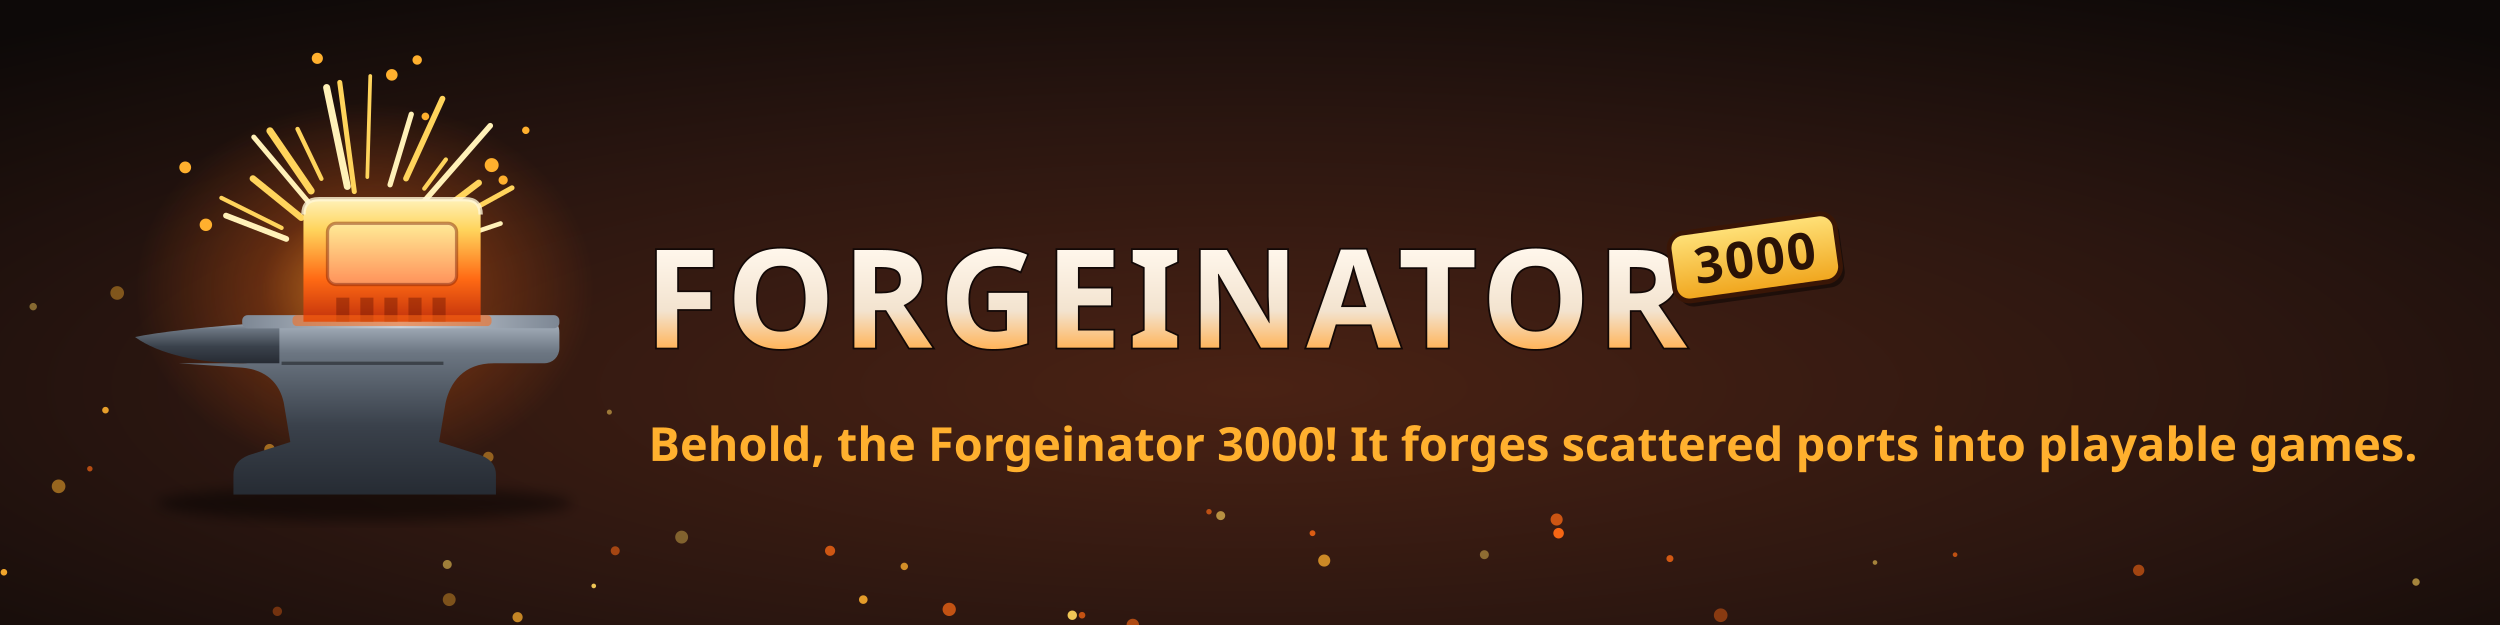
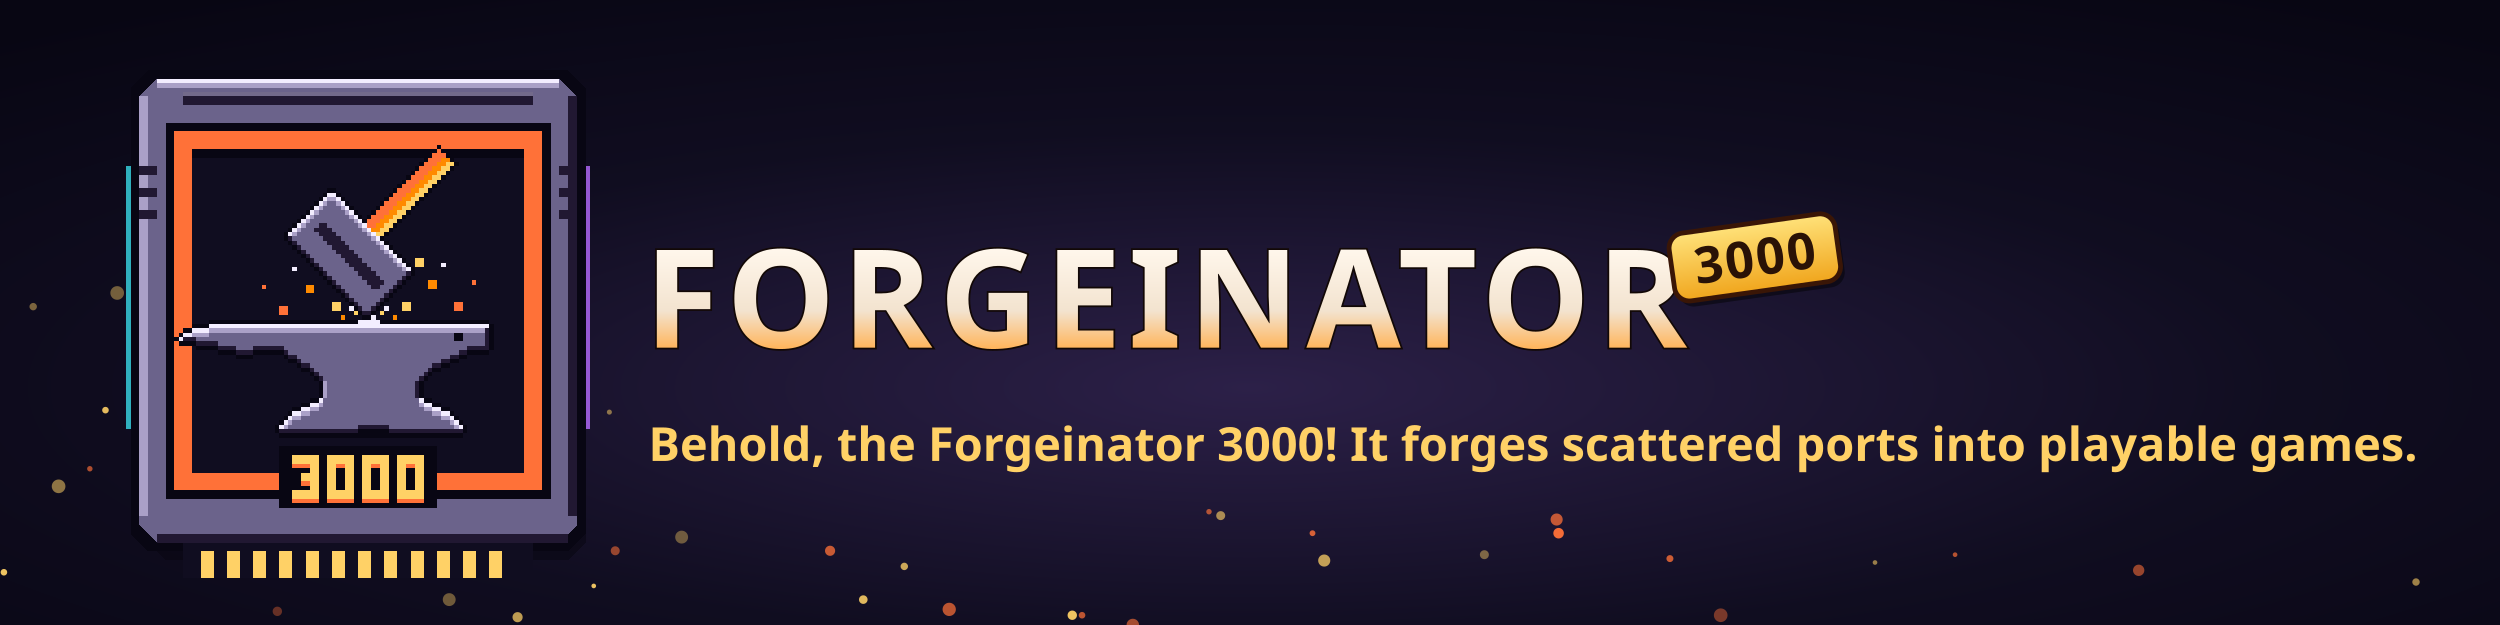
<svg xmlns="http://www.w3.org/2000/svg" width="1280" height="320" viewBox="0 0 1280 320">
  <defs>
    <linearGradient id="steel" x1="0" y1="0" x2="0" y2="1">
      <stop offset="0" stop-color="#a9b3bf" />
      <stop offset=".18" stop-color="#6c7682" />
      <stop offset=".6" stop-color="#3a414b" />
      <stop offset="1" stop-color="#262b33" />
    </linearGradient>
    <linearGradient id="steelface" x1="0" y1="0" x2="1" y2="0">
      <stop offset="0" stop-color="#7d8794" />
      <stop offset=".5" stop-color="#c9d1da" />
      <stop offset="1" stop-color="#7d8794" />
    </linearGradient>
    <linearGradient id="hot" x1="0" y1="0" x2="0" y2="1">
      <stop offset="0" stop-color="#fff1b8" />
-       <stop offset=".25" stop-color="#ffd45c" />
-       <stop offset=".65" stop-color="#ff6a14" />
+       <stop offset=".25" stop-color="#ffd166" />
+       <stop offset=".65" stop-color="#ff7138" />
      <stop offset="1" stop-color="#c2310b" />
    </linearGradient>
    <radialGradient id="glow" cx=".5" cy=".5" r=".5">
-       <stop offset="0" stop-color="#ffb02e" stop-opacity=".75" />
-       <stop offset=".45" stop-color="#ff6a14" stop-opacity=".28" />
-       <stop offset="1" stop-color="#ff6a14" stop-opacity="0" />
+       <stop offset="0" stop-color="#ffd166" stop-opacity=".75" />
+       <stop offset=".45" stop-color="#ff7138" stop-opacity=".28" />
+       <stop offset="1" stop-color="#ff7138" stop-opacity="0" />
    </radialGradient>
    <radialGradient id="bg" cx=".5" cy=".62" r=".75">
-       <stop offset="0" stop-color="#4a2214" />
-       <stop offset=".55" stop-color="#2b1610" />
-       <stop offset="1" stop-color="#0d0908" />
+       <stop offset="0" stop-color="#2c2048" />
+       <stop offset=".55" stop-color="#100d20" />
+       <stop offset="1" stop-color="#080613" />
    </radialGradient>
    <linearGradient id="plate" x1="0" y1="0" x2="0" y2="1">
      <stop offset="0" stop-color="#ffe27a" />
      <stop offset="1" stop-color="#f0a51c" />
    </linearGradient>
    <linearGradient id="word" x1="0" y1="0" x2="0" y2="1">
      <stop offset="0" stop-color="#fff7ec" />
      <stop offset=".62" stop-color="#f3e3cf" />
      <stop offset="1" stop-color="#ffb45a" />
    </linearGradient>
    <filter id="soft" x="-20%" y="-20%" width="140%" height="140%">
      <feGaussianBlur stdDeviation="6" />
    </filter>
  </defs>
  <rect width="1280" height="320" fill="url(#bg)" />
-   <circle cx="797" cy="266" r="3.1" fill="#ff6a14" fill-opacity="0.74" />
-   <circle cx="678" cy="287" r="3.1" fill="#ffb02e" fill-opacity="0.74" />
-   <circle cx="17" cy="157" r="1.9" fill="#ffd45c" fill-opacity="0.45" />
-   <circle cx="2" cy="293" r="1.7" fill="#ffb02e" fill-opacity="0.93" />
-   <circle cx="212" cy="147" r="2.0" fill="#ffb02e" fill-opacity="0.67" />
-   <circle cx="1237" cy="298" r="1.9" fill="#ffd45c" fill-opacity="0.60" />
-   <circle cx="425" cy="282" r="2.6" fill="#ff6a14" fill-opacity="0.76" />
-   <circle cx="960" cy="288" r="1.2" fill="#ffd45c" fill-opacity="0.57" />
-   <circle cx="60" cy="150" r="3.5" fill="#ffb02e" fill-opacity="0.42" />
-   <circle cx="315" cy="282" r="2.3" fill="#ff6a14" fill-opacity="0.56" />
-   <circle cx="672" cy="273" r="1.5" fill="#ff6a14" fill-opacity="0.82" />
-   <circle cx="554" cy="315" r="1.7" fill="#ff6a14" fill-opacity="0.72" />
-   <circle cx="227" cy="128" r="1.6" fill="#ff6a14" fill-opacity="0.54" />
-   <circle cx="619" cy="262" r="1.4" fill="#ff6a14" fill-opacity="0.67" />
-   <circle cx="760" cy="284" r="2.3" fill="#ffd45c" fill-opacity="0.44" />
-   <circle cx="265" cy="316" r="2.6" fill="#ffb02e" fill-opacity="0.73" />
-   <circle cx="580" cy="320" r="3.2" fill="#ff6a14" fill-opacity="0.62" />
-   <circle cx="625" cy="264" r="2.3" fill="#ffd45c" fill-opacity="0.63" />
-   <circle cx="230" cy="307" r="3.3" fill="#ffb02e" fill-opacity="0.40" />
-   <circle cx="349" cy="275" r="3.3" fill="#ffd45c" fill-opacity="0.39" />
-   <circle cx="855" cy="286" r="1.8" fill="#ff6a14" fill-opacity="0.78" />
-   <circle cx="229" cy="289" r="2.3" fill="#ffd45c" fill-opacity="0.55" />
-   <circle cx="442" cy="307" r="2.2" fill="#ffb02e" fill-opacity="0.87" />
-   <circle cx="881" cy="315" r="3.5" fill="#ff6a14" fill-opacity="0.44" />
-   <circle cx="463" cy="290" r="1.9" fill="#ffb02e" fill-opacity="0.78" />
-   <circle cx="798" cy="273" r="2.7" fill="#ff6a14" fill-opacity="0.95" />
-   <circle cx="250" cy="234" r="2.7" fill="#ffb02e" fill-opacity="0.48" />
-   <circle cx="54" cy="210" r="1.7" fill="#ffb02e" fill-opacity="0.89" />
-   <circle cx="142" cy="313" r="2.4" fill="#ff6a14" fill-opacity="0.37" />
-   <circle cx="304" cy="300" r="1.2" fill="#ffd45c" fill-opacity="0.92" />
-   <circle cx="1095" cy="292" r="2.9" fill="#ff6a14" fill-opacity="0.57" />
-   <circle cx="46" cy="240" r="1.4" fill="#ff6a14" fill-opacity="0.66" />
-   <circle cx="201" cy="192" r="2.3" fill="#ffb02e" fill-opacity="0.93" />
-   <circle cx="138" cy="230" r="2.7" fill="#ffb02e" fill-opacity="0.55" />
-   <circle cx="549" cy="315" r="2.4" fill="#ffd45c" fill-opacity="0.93" />
-   <circle cx="486" cy="312" r="3.4" fill="#ff6a14" fill-opacity="0.71" />
-   <circle cx="30" cy="249" r="3.5" fill="#ffb02e" fill-opacity="0.53" />
-   <circle cx="1001" cy="284" r="1.2" fill="#ff6a14" fill-opacity="0.69" />
-   <circle cx="312" cy="211" r="1.3" fill="#ffd45c" fill-opacity="0.51" />
+   <circle cx="797" cy="266" r="3.1" fill="#ff7138" fill-opacity="0.74" />
+   <circle cx="678" cy="287" r="3.1" fill="#ffd166" fill-opacity="0.74" />
+   <circle cx="17" cy="157" r="1.9" fill="#ffd166" fill-opacity="0.45" />
+   <circle cx="2" cy="293" r="1.7" fill="#ffd166" fill-opacity="0.93" />
+   <circle cx="212" cy="147" r="2.0" fill="#ffd166" fill-opacity="0.67" />
+   <circle cx="1237" cy="298" r="1.9" fill="#ffd166" fill-opacity="0.60" />
+   <circle cx="425" cy="282" r="2.6" fill="#ff7138" fill-opacity="0.76" />
+   <circle cx="960" cy="288" r="1.2" fill="#ffd166" fill-opacity="0.57" />
+   <circle cx="60" cy="150" r="3.5" fill="#ffd166" fill-opacity="0.42" />
+   <circle cx="315" cy="282" r="2.3" fill="#ff7138" fill-opacity="0.56" />
+   <circle cx="672" cy="273" r="1.5" fill="#ff7138" fill-opacity="0.82" />
+   <circle cx="554" cy="315" r="1.7" fill="#ff7138" fill-opacity="0.72" />
+   <circle cx="227" cy="128" r="1.6" fill="#ff7138" fill-opacity="0.54" />
+   <circle cx="619" cy="262" r="1.4" fill="#ff7138" fill-opacity="0.67" />
+   <circle cx="760" cy="284" r="2.3" fill="#ffd166" fill-opacity="0.44" />
+   <circle cx="265" cy="316" r="2.6" fill="#ffd166" fill-opacity="0.73" />
+   <circle cx="580" cy="320" r="3.2" fill="#ff7138" fill-opacity="0.62" />
+   <circle cx="625" cy="264" r="2.3" fill="#ffd166" fill-opacity="0.63" />
+   <circle cx="230" cy="307" r="3.3" fill="#ffd166" fill-opacity="0.40" />
+   <circle cx="349" cy="275" r="3.3" fill="#ffd166" fill-opacity="0.39" />
+   <circle cx="855" cy="286" r="1.8" fill="#ff7138" fill-opacity="0.78" />
+   <circle cx="229" cy="289" r="2.3" fill="#ffd166" fill-opacity="0.55" />
+   <circle cx="442" cy="307" r="2.2" fill="#ffd166" fill-opacity="0.87" />
+   <circle cx="881" cy="315" r="3.5" fill="#ff7138" fill-opacity="0.44" />
+   <circle cx="463" cy="290" r="1.9" fill="#ffd166" fill-opacity="0.78" />
+   <circle cx="798" cy="273" r="2.7" fill="#ff7138" fill-opacity="0.95" />
+   <circle cx="250" cy="234" r="2.7" fill="#ffd166" fill-opacity="0.48" />
+   <circle cx="54" cy="210" r="1.7" fill="#ffd166" fill-opacity="0.89" />
+   <circle cx="142" cy="313" r="2.4" fill="#ff7138" fill-opacity="0.37" />
+   <circle cx="304" cy="300" r="1.2" fill="#ffd166" fill-opacity="0.92" />
+   <circle cx="1095" cy="292" r="2.9" fill="#ff7138" fill-opacity="0.57" />
+   <circle cx="46" cy="240" r="1.4" fill="#ff7138" fill-opacity="0.66" />
+   <circle cx="201" cy="192" r="2.3" fill="#ffd166" fill-opacity="0.93" />
+   <circle cx="138" cy="230" r="2.7" fill="#ffd166" fill-opacity="0.55" />
+   <circle cx="549" cy="315" r="2.4" fill="#ffd166" fill-opacity="0.93" />
+   <circle cx="486" cy="312" r="3.4" fill="#ff7138" fill-opacity="0.71" />
+   <circle cx="30" cy="249" r="3.5" fill="#ffd166" fill-opacity="0.53" />
+   <circle cx="1001" cy="284" r="1.2" fill="#ff7138" fill-opacity="0.69" />
+   <circle cx="312" cy="211" r="1.3" fill="#ffd166" fill-opacity="0.51" />
  <g transform="translate(40 18) scale(.56)">
-     <g transform="scale(1)">
-       <ellipse cx="262" cy="232" rx="210" ry="170" fill="url(#glow)" />
-       <line x1="190.3" y1="186.3" x2="135.2" y2="165.0" stroke="#fff1b8" stroke-width="5.3" stroke-linecap="round" />
-       <line x1="186.0" y1="176.2" x2="131.0" y2="148.8" stroke="#ffd45c" stroke-width="3.9" stroke-linecap="round" />
-       <line x1="204.0" y1="166.9" x2="159.8" y2="131.1" stroke="#ffd45c" stroke-width="6.0" stroke-linecap="round" />
-       <line x1="212.6" y1="155.1" x2="160.6" y2="93.2" stroke="#fff1b8" stroke-width="4.6" stroke-linecap="round" />
-       <line x1="213.0" y1="142.4" x2="175.4" y2="87.5" stroke="#ffd45c" stroke-width="6.5" stroke-linecap="round" />
-       <line x1="222.4" y1="131.3" x2="200.6" y2="85.8" stroke="#ffd45c" stroke-width="4.0" stroke-linecap="round" />
-       <line x1="246.1" y1="138.3" x2="227.2" y2="47.9" stroke="#fff1b8" stroke-width="6.4" stroke-linecap="round" />
-       <line x1="252.5" y1="143.0" x2="239.2" y2="43.2" stroke="#ffd45c" stroke-width="4.6" stroke-linecap="round" />
-       <line x1="264.4" y1="129.8" x2="267.1" y2="37.3" stroke="#ffd45c" stroke-width="3.4" stroke-linecap="round" />
-       <line x1="285.2" y1="136.8" x2="304.6" y2="72.3" stroke="#fff1b8" stroke-width="4.8" stroke-linecap="round" />
-       <line x1="299.8" y1="131.1" x2="333.1" y2="58.1" stroke="#ffd45c" stroke-width="5.3" stroke-linecap="round" />
-       <line x1="316.5" y1="140.3" x2="336.2" y2="113.7" stroke="#ffd45c" stroke-width="3.9" stroke-linecap="round" />
-       <line x1="310.7" y1="158.4" x2="376.8" y2="82.8" stroke="#fff1b8" stroke-width="5.1" stroke-linecap="round" />
-       <line x1="320.3" y1="169.8" x2="366.3" y2="135.0" stroke="#ffd45c" stroke-width="5.8" stroke-linecap="round" />
-       <line x1="334.2" y1="174.1" x2="396.7" y2="139.6" stroke="#ffd45c" stroke-width="4.6" stroke-linecap="round" />
-       <line x1="340.8" y1="187.5" x2="386.2" y2="172.2" stroke="#fff1b8" stroke-width="4.2" stroke-linecap="round" />
-       <circle cx="317.5" cy="74.3" r="3.5" fill="#ffb02e" />
-       <circle cx="310.0" cy="22.7" r="4.3" fill="#ffb02e" />
-       <circle cx="378.1" cy="118.8" r="6.4" fill="#ffb02e" />
-       <circle cx="116.8" cy="173.4" r="5.7" fill="#ffb02e" />
-       <circle cx="388.6" cy="132.5" r="4.2" fill="#ffb02e" />
-       <circle cx="409.3" cy="87.0" r="3.4" fill="#ffb02e" />
-       <circle cx="286.8" cy="36.3" r="5.3" fill="#ffb02e" />
-       <circle cx="218.7" cy="21.2" r="5.1" fill="#ffb02e" />
-       <circle cx="97.9" cy="120.9" r="5.4" fill="#ffb02e" />
-       <ellipse cx="262" cy="428" rx="190" ry="16" fill="#000" fill-opacity=".45" filter="url(#soft)" />
-       <path d="M 92 300 L 150 300 C 170 300 176 290 178 280 L 184 262 L 400 262 L 432 262 C 438 262 440 266 440 272 L 440 286 C 440 294 434 300 426 300 L 380 300 C 352 300 340 318 336 336 L 330 372 L 368 384 C 378 388 382 394 382 402 L 382 420 L 142 420 L 142 402 C 142 394 146 388 156 384 L 194 372 L 188 336 C 184 318 172 306 150 304 Z" fill="url(#steel)" />
-       <path d="M 184 262 L 184 300 L 150 300 C 112 300 74 292 52 276 C 70 272 118 266 184 262 Z" fill="url(#steel)" />
-       <rect x="150" y="256" width="290" height="12" rx="5" fill="url(#steelface)" />
-       <path d="M 186 300 L 334 300" stroke="#1a1d22" stroke-width="3" stroke-opacity=".55" />
-       <g transform="translate(206 150)">
-         <path d="M 0 14 Q 0 0 14 0 L 148 0 Q 162 0 162 14 L 162 112 L 0 112 Z" fill="url(#hot)" />
-         <rect x="22" y="22" width="118" height="56" rx="8" fill="#ffffff" fill-opacity=".32" />
-         <rect x="22" y="22" width="118" height="56" rx="8" fill="none" stroke="#7a1d05" stroke-opacity=".45" stroke-width="3" />
-         <rect x="30" y="90" width="12" height="22" fill="#7a1d05" fill-opacity=".5" />
-         <rect x="52" y="90" width="12" height="22" fill="#7a1d05" fill-opacity=".5" />
-         <rect x="74" y="90" width="12" height="22" fill="#7a1d05" fill-opacity=".5" />
-         <rect x="96" y="90" width="12" height="22" fill="#7a1d05" fill-opacity=".5" />
-         <rect x="118" y="90" width="12" height="22" fill="#7a1d05" fill-opacity=".5" />
-         <path d="M 0 14 Q 0 0 14 0 L 148 0 Q 162 0 162 14" fill="none" stroke="#fff6d6" stroke-width="4" stroke-opacity=".8" />
+     <g transform="scale(4)" shape-rendering="crispEdges">
+       <path d="M16,14 L20,10 H112 L116,14 V116 L112,120 H20 L16,116 Z" fill="#080613" opacity=".6" />
+       <path d="M12,12 L16,8 H112 L116,12 V114 L112,118 H16 L12,114 Z" fill="#080613" />
+       <path d="M14,14 L18,10 H110 L114,14 V112 L110,116 H18 L14,112 Z" fill="#6B638B" />
+       <rect x="18" y="10" width="92" height="2" fill="#AAA0C7" />
+       <rect x="18" y="10" width="92" height="1" fill="#F3EDFF" />
+       <rect x="14" y="14" width="2" height="96" fill="#AAA0C7" />
+       <rect x="112" y="14" width="2" height="96" fill="#211832" />
+       <rect x="18" y="114" width="94" height="2" fill="#211832" />
+       <g fill="#211832">
+         <rect x="14" y="30" width="4" height="2" />
+         <rect x="14" y="35" width="4" height="2" />
+         <rect x="14" y="40" width="4" height="2" />
+         <rect x="110" y="30" width="4" height="2" />
+         <rect x="110" y="35" width="4" height="2" />
+         <rect x="110" y="40" width="4" height="2" />
      </g>
-       <rect x="196" y="256" width="182" height="10" rx="4" fill="#ff6a14" fill-opacity=".55" />
+       <rect x="24" y="13" width="80" height="3" fill="#211832" />
+       <rect x="24" y="13" width="80" height="1" fill="#AAA0C7" opacity=".6" />
+       <rect x="11" y="30" width="1" height="60" fill="#38D9E6" opacity=".8" />
+       <rect x="116" y="30" width="1" height="60" fill="#B56AFF" opacity=".8" />
+       <rect x="24" y="116" width="80" height="8" fill="#100D20" />
+       <g fill="#FFD166">
+         <rect x="28" y="118" width="3" height="6" />
+         <rect x="34" y="118" width="3" height="6" />
+         <rect x="40" y="118" width="3" height="6" />
+         <rect x="46" y="118" width="3" height="6" />
+         <rect x="52" y="118" width="3" height="6" />
+         <rect x="58" y="118" width="3" height="6" />
+         <rect x="64" y="118" width="3" height="6" />
+         <rect x="70" y="118" width="3" height="6" />
+         <rect x="76" y="118" width="3" height="6" />
+         <rect x="82" y="118" width="3" height="6" />
+         <rect x="88" y="118" width="3" height="6" />
+         <rect x="94" y="118" width="3" height="6" />
+       </g>
+       <rect x="20" y="20" width="88" height="86" fill="#080613" />
+       <rect x="22" y="22" width="84" height="82" fill="#FF7138" />
+       <rect x="26" y="26" width="76" height="74" fill="#100D20" />
+       <rect x="26" y="26" width="76" height="2" fill="#080613" />
+       <g>
+         <rect x="82" y="25" width="1" height="1" fill="#080613" />
+         <rect x="81" y="26" width="1" height="1" fill="#080613" />
+         <rect x="82" y="26" width="1" height="1" fill="#FF7138" />
+         <rect x="83" y="26" width="1" height="1" fill="#080613" />
+         <rect x="80" y="27" width="1" height="1" fill="#080613" />
+         <rect x="81" y="27" width="3" height="1" fill="#FF7138" />
+         <rect x="84" y="27" width="1" height="1" fill="#080613" />
+         <rect x="79" y="28" width="1" height="1" fill="#080613" />
+         <rect x="80" y="28" width="3" height="1" fill="#FF7138" />
+         <rect x="83" y="28" width="2" height="1" fill="#FF8A00" />
+         <rect x="85" y="28" width="1" height="1" fill="#080613" />
+         <rect x="78" y="29" width="1" height="1" fill="#080613" />
+         <rect x="79" y="29" width="3" height="1" fill="#FF7138" />
+         <rect x="82" y="29" width="2" height="1" fill="#FF8A00" />
+         <rect x="84" y="29" width="2" height="1" fill="#FFD166" />
+         <rect x="86" y="29" width="1" height="1" fill="#080613" />
+         <rect x="77" y="30" width="1" height="1" fill="#080613" />
+         <rect x="78" y="30" width="3" height="1" fill="#FF7138" />
+         <rect x="81" y="30" width="2" height="1" fill="#FF8A00" />
+         <rect x="83" y="30" width="2" height="1" fill="#FFD166" />
+         <rect x="85" y="30" width="1" height="1" fill="#080613" />
+         <rect x="76" y="31" width="1" height="1" fill="#080613" />
+         <rect x="77" y="31" width="3" height="1" fill="#FF7138" />
+         <rect x="80" y="31" width="2" height="1" fill="#FF8A00" />
+         <rect x="82" y="31" width="2" height="1" fill="#FFD166" />
+         <rect x="84" y="31" width="1" height="1" fill="#080613" />
+         <rect x="75" y="32" width="1" height="1" fill="#080613" />
+         <rect x="76" y="32" width="3" height="1" fill="#FF7138" />
+         <rect x="79" y="32" width="2" height="1" fill="#FF8A00" />
+         <rect x="81" y="32" width="2" height="1" fill="#FFD166" />
+         <rect x="83" y="32" width="1" height="1" fill="#080613" />
+         <rect x="74" y="33" width="1" height="1" fill="#080613" />
+         <rect x="75" y="33" width="3" height="1" fill="#FF7138" />
+         <rect x="78" y="33" width="2" height="1" fill="#FF8A00" />
+         <rect x="80" y="33" width="2" height="1" fill="#FFD166" />
+         <rect x="82" y="33" width="1" height="1" fill="#080613" />
+         <rect x="73" y="34" width="1" height="1" fill="#080613" />
+         <rect x="74" y="34" width="3" height="1" fill="#FF7138" />
+         <rect x="77" y="34" width="2" height="1" fill="#FF8A00" />
+         <rect x="79" y="34" width="2" height="1" fill="#FFD166" />
+         <rect x="81" y="34" width="1" height="1" fill="#080613" />
+         <rect x="57" y="35" width="2" height="1" fill="#080613" />
+         <rect x="72" y="35" width="1" height="1" fill="#080613" />
+         <rect x="73" y="35" width="3" height="1" fill="#FF7138" />
+         <rect x="76" y="35" width="2" height="1" fill="#FF8A00" />
+         <rect x="78" y="35" width="2" height="1" fill="#FFD166" />
+         <rect x="80" y="35" width="1" height="1" fill="#080613" />
+         <rect x="56" y="36" width="1" height="1" fill="#080613" />
+         <rect x="57" y="36" width="2" height="1" fill="#F3EDFF" />
+         <rect x="59" y="36" width="1" height="1" fill="#080613" />
+         <rect x="71" y="36" width="1" height="1" fill="#080613" />
+         <rect x="72" y="36" width="3" height="1" fill="#FF7138" />
+         <rect x="75" y="36" width="2" height="1" fill="#FF8A00" />
+         <rect x="77" y="36" width="2" height="1" fill="#FFD166" />
+         <rect x="79" y="36" width="1" height="1" fill="#080613" />
+         <rect x="55" y="37" width="1" height="1" fill="#080613" />
+         <rect x="56" y="37" width="1" height="1" fill="#F3EDFF" />
+         <rect x="57" y="37" width="2" height="1" fill="#AAA0C7" />
+         <rect x="59" y="37" width="1" height="1" fill="#F3EDFF" />
+         <rect x="60" y="37" width="1" height="1" fill="#080613" />
+         <rect x="70" y="37" width="1" height="1" fill="#080613" />
+         <rect x="71" y="37" width="3" height="1" fill="#FF7138" />
+         <rect x="74" y="37" width="2" height="1" fill="#FF8A00" />
+         <rect x="76" y="37" width="2" height="1" fill="#FFD166" />
+         <rect x="78" y="37" width="1" height="1" fill="#080613" />
+         <rect x="54" y="38" width="1" height="1" fill="#080613" />
+         <rect x="55" y="38" width="1" height="1" fill="#F3EDFF" />
+         <rect x="56" y="38" width="1" height="1" fill="#AAA0C7" />
+         <rect x="57" y="38" width="2" height="1" fill="#6B638B" />
+         <rect x="59" y="38" width="1" height="1" fill="#AAA0C7" />
+         <rect x="60" y="38" width="1" height="1" fill="#F3EDFF" />
+         <rect x="61" y="38" width="1" height="1" fill="#080613" />
+         <rect x="69" y="38" width="1" height="1" fill="#080613" />
+         <rect x="70" y="38" width="3" height="1" fill="#FF7138" />
+         <rect x="73" y="38" width="2" height="1" fill="#FF8A00" />
+         <rect x="75" y="38" width="2" height="1" fill="#FFD166" />
+         <rect x="77" y="38" width="1" height="1" fill="#080613" />
+         <rect x="53" y="39" width="1" height="1" fill="#080613" />
+         <rect x="54" y="39" width="1" height="1" fill="#F3EDFF" />
+         <rect x="55" y="39" width="1" height="1" fill="#AAA0C7" />
+         <rect x="56" y="39" width="4" height="1" fill="#6B638B" />
+         <rect x="60" y="39" width="1" height="1" fill="#AAA0C7" />
+         <rect x="61" y="39" width="1" height="1" fill="#F3EDFF" />
+         <rect x="62" y="39" width="1" height="1" fill="#080613" />
+         <rect x="68" y="39" width="1" height="1" fill="#080613" />
+         <rect x="69" y="39" width="3" height="1" fill="#FF7138" />
+         <rect x="72" y="39" width="2" height="1" fill="#FF8A00" />
+         <rect x="74" y="39" width="2" height="1" fill="#FFD166" />
+         <rect x="76" y="39" width="1" height="1" fill="#080613" />
+         <rect x="52" y="40" width="1" height="1" fill="#080613" />
+         <rect x="53" y="40" width="1" height="1" fill="#F3EDFF" />
+         <rect x="54" y="40" width="1" height="1" fill="#AAA0C7" />
+         <rect x="55" y="40" width="6" height="1" fill="#6B638B" />
+         <rect x="61" y="40" width="1" height="1" fill="#AAA0C7" />
+         <rect x="62" y="40" width="1" height="1" fill="#F3EDFF" />
+         <rect x="63" y="40" width="1" height="1" fill="#080613" />
+         <rect x="67" y="40" width="1" height="1" fill="#080613" />
+         <rect x="68" y="40" width="3" height="1" fill="#FF7138" />
+         <rect x="71" y="40" width="2" height="1" fill="#FF8A00" />
+         <rect x="73" y="40" width="2" height="1" fill="#FFD166" />
+         <rect x="75" y="40" width="1" height="1" fill="#080613" />
+         <rect x="51" y="41" width="1" height="1" fill="#080613" />
+         <rect x="52" y="41" width="1" height="1" fill="#F3EDFF" />
+         <rect x="53" y="41" width="1" height="1" fill="#AAA0C7" />
+         <rect x="54" y="41" width="8" height="1" fill="#6B638B" />
+         <rect x="62" y="41" width="1" height="1" fill="#AAA0C7" />
+         <rect x="63" y="41" width="1" height="1" fill="#F3EDFF" />
+         <rect x="64" y="41" width="1" height="1" fill="#080613" />
+         <rect x="66" y="41" width="1" height="1" fill="#080613" />
+         <rect x="67" y="41" width="3" height="1" fill="#FF7138" />
+         <rect x="70" y="41" width="2" height="1" fill="#FF8A00" />
+         <rect x="72" y="41" width="2" height="1" fill="#FFD166" />
+         <rect x="74" y="41" width="1" height="1" fill="#080613" />
+         <rect x="50" y="42" width="1" height="1" fill="#080613" />
+         <rect x="51" y="42" width="1" height="1" fill="#F3EDFF" />
+         <rect x="52" y="42" width="1" height="1" fill="#AAA0C7" />
+         <rect x="53" y="42" width="10" height="1" fill="#6B638B" />
+         <rect x="63" y="42" width="1" height="1" fill="#AAA0C7" />
+         <rect x="64" y="42" width="1" height="1" fill="#F3EDFF" />
+         <rect x="65" y="42" width="1" height="1" fill="#080613" />
+         <rect x="66" y="42" width="3" height="1" fill="#FF7138" />
+         <rect x="69" y="42" width="2" height="1" fill="#FF8A00" />
+         <rect x="71" y="42" width="2" height="1" fill="#FFD166" />
+         <rect x="73" y="42" width="1" height="1" fill="#080613" />
+         <rect x="49" y="43" width="1" height="1" fill="#080613" />
+         <rect x="50" y="43" width="1" height="1" fill="#F3EDFF" />
+         <rect x="51" y="43" width="1" height="1" fill="#AAA0C7" />
+         <rect x="52" y="43" width="12" height="1" fill="#6B638B" />
+         <rect x="64" y="43" width="1" height="1" fill="#AAA0C7" />
+         <rect x="65" y="43" width="1" height="1" fill="#F3EDFF" />
+         <rect x="66" y="43" width="2" height="1" fill="#FF7138" />
+         <rect x="68" y="43" width="2" height="1" fill="#FF8A00" />
+         <rect x="70" y="43" width="2" height="1" fill="#FFD166" />
+         <rect x="72" y="43" width="1" height="1" fill="#080613" />
+         <rect x="48" y="44" width="1" height="1" fill="#080613" />
+         <rect x="49" y="44" width="1" height="1" fill="#F3EDFF" />
+         <rect x="50" y="44" width="1" height="1" fill="#AAA0C7" />
+         <rect x="51" y="44" width="14" height="1" fill="#6B638B" />
+         <rect x="65" y="44" width="1" height="1" fill="#AAA0C7" />
+         <rect x="66" y="44" width="1" height="1" fill="#F3EDFF" />
+         <rect x="67" y="44" width="2" height="1" fill="#FF8A00" />
+         <rect x="69" y="44" width="2" height="1" fill="#FFD166" />
+         <rect x="71" y="44" width="1" height="1" fill="#080613" />
+         <rect x="47" y="45" width="1" height="1" fill="#080613" />
+         <rect x="48" y="45" width="1" height="1" fill="#F3EDFF" />
+         <rect x="49" y="45" width="1" height="1" fill="#AAA0C7" />
+         <rect x="50" y="45" width="16" height="1" fill="#6B638B" />
+         <rect x="66" y="45" width="1" height="1" fill="#AAA0C7" />
+         <rect x="67" y="45" width="1" height="1" fill="#F3EDFF" />
+         <rect x="68" y="45" width="2" height="1" fill="#FFD166" />
+         <rect x="70" y="45" width="1" height="1" fill="#080613" />
+         <rect x="47" y="46" width="1" height="1" fill="#080613" />
+         <rect x="48" y="46" width="1" height="1" fill="#211832" />
+         <rect x="49" y="46" width="18" height="1" fill="#6B638B" />
+         <rect x="67" y="46" width="1" height="1" fill="#AAA0C7" />
+         <rect x="68" y="46" width="1" height="1" fill="#F3EDFF" />
+         <rect x="69" y="46" width="1" height="1" fill="#080613" />
+         <rect x="48" y="47" width="1" height="1" fill="#080613" />
+         <rect x="49" y="47" width="1" height="1" fill="#211832" />
+         <rect x="50" y="47" width="18" height="1" fill="#6B638B" />
+         <rect x="68" y="47" width="1" height="1" fill="#AAA0C7" />
+         <rect x="69" y="47" width="1" height="1" fill="#F3EDFF" />
+         <rect x="70" y="47" width="1" height="1" fill="#080613" />
+         <rect x="49" y="48" width="1" height="1" fill="#080613" />
+         <rect x="50" y="48" width="1" height="1" fill="#211832" />
+         <rect x="51" y="48" width="18" height="1" fill="#6B638B" />
+         <rect x="69" y="48" width="1" height="1" fill="#AAA0C7" />
+         <rect x="70" y="48" width="1" height="1" fill="#F3EDFF" />
+         <rect x="71" y="48" width="1" height="1" fill="#080613" />
+         <rect x="50" y="49" width="1" height="1" fill="#080613" />
+         <rect x="51" y="49" width="1" height="1" fill="#211832" />
+         <rect x="52" y="49" width="18" height="1" fill="#6B638B" />
+         <rect x="70" y="49" width="1" height="1" fill="#AAA0C7" />
+         <rect x="71" y="49" width="1" height="1" fill="#F3EDFF" />
+         <rect x="72" y="49" width="1" height="1" fill="#080613" />
+         <rect x="51" y="50" width="1" height="1" fill="#080613" />
+         <rect x="52" y="50" width="1" height="1" fill="#211832" />
+         <rect x="53" y="50" width="18" height="1" fill="#6B638B" />
+         <rect x="71" y="50" width="1" height="1" fill="#AAA0C7" />
+         <rect x="72" y="50" width="1" height="1" fill="#F3EDFF" />
+         <rect x="73" y="50" width="1" height="1" fill="#080613" />
+         <rect x="52" y="51" width="1" height="1" fill="#080613" />
+         <rect x="53" y="51" width="1" height="1" fill="#211832" />
+         <rect x="54" y="51" width="18" height="1" fill="#6B638B" />
+         <rect x="72" y="51" width="1" height="1" fill="#AAA0C7" />
+         <rect x="73" y="51" width="1" height="1" fill="#F3EDFF" />
+         <rect x="74" y="51" width="1" height="1" fill="#080613" />
+         <rect x="77" y="51" width="2" height="1" fill="#FFD166" />
+         <rect x="53" y="52" width="1" height="1" fill="#080613" />
+         <rect x="54" y="52" width="1" height="1" fill="#211832" />
+         <rect x="55" y="52" width="18" height="1" fill="#6B638B" />
+         <rect x="73" y="52" width="1" height="1" fill="#AAA0C7" />
+         <rect x="74" y="52" width="1" height="1" fill="#F3EDFF" />
+         <rect x="75" y="52" width="1" height="1" fill="#080613" />
+         <rect x="77" y="52" width="2" height="1" fill="#FFD166" />
+         <rect x="83" y="52" width="1" height="1" fill="#F3EDFF" />
+         <rect x="49" y="53" width="1" height="1" fill="#F3EDFF" />
+         <rect x="54" y="53" width="1" height="1" fill="#080613" />
+         <rect x="55" y="53" width="1" height="1" fill="#211832" />
+         <rect x="56" y="53" width="18" height="1" fill="#6B638B" />
+         <rect x="74" y="53" width="1" height="1" fill="#AAA0C7" />
+         <rect x="75" y="53" width="1" height="1" fill="#F3EDFF" />
+         <rect x="76" y="53" width="1" height="1" fill="#080613" />
+         <rect x="55" y="54" width="1" height="1" fill="#080613" />
+         <rect x="56" y="54" width="1" height="1" fill="#211832" />
+         <rect x="57" y="54" width="18" height="1" fill="#6B638B" />
+         <rect x="75" y="54" width="1" height="1" fill="#211832" />
+         <rect x="76" y="54" width="1" height="1" fill="#080613" />
+         <rect x="56" y="55" width="1" height="1" fill="#080613" />
+         <rect x="57" y="55" width="1" height="1" fill="#211832" />
+         <rect x="58" y="55" width="16" height="1" fill="#6B638B" />
+         <rect x="74" y="55" width="1" height="1" fill="#211832" />
+         <rect x="75" y="55" width="1" height="1" fill="#080613" />
+         <rect x="57" y="56" width="1" height="1" fill="#080613" />
+         <rect x="58" y="56" width="1" height="1" fill="#211832" />
+         <rect x="59" y="56" width="14" height="1" fill="#6B638B" />
+         <rect x="73" y="56" width="1" height="1" fill="#211832" />
+         <rect x="74" y="56" width="1" height="1" fill="#080613" />
+         <rect x="80" y="56" width="2" height="1" fill="#FF8A00" />
+         <rect x="90" y="56" width="1" height="1" fill="#FF7138" />
+         <rect x="42" y="57" width="1" height="1" fill="#FF7138" />
+         <rect x="52" y="57" width="2" height="1" fill="#FF8A00" />
+         <rect x="58" y="57" width="1" height="1" fill="#080613" />
+         <rect x="59" y="57" width="1" height="1" fill="#211832" />
+         <rect x="60" y="57" width="12" height="1" fill="#6B638B" />
+         <rect x="72" y="57" width="1" height="1" fill="#211832" />
+         <rect x="73" y="57" width="1" height="1" fill="#080613" />
+         <rect x="80" y="57" width="2" height="1" fill="#FF8A00" />
+         <rect x="52" y="58" width="2" height="1" fill="#FF8A00" />
+         <rect x="59" y="58" width="1" height="1" fill="#080613" />
+         <rect x="60" y="58" width="1" height="1" fill="#211832" />
+         <rect x="61" y="58" width="10" height="1" fill="#6B638B" />
+         <rect x="71" y="58" width="1" height="1" fill="#211832" />
+         <rect x="72" y="58" width="1" height="1" fill="#080613" />
+         <rect x="60" y="59" width="1" height="1" fill="#080613" />
+         <rect x="61" y="59" width="1" height="1" fill="#211832" />
+         <rect x="62" y="59" width="8" height="1" fill="#6B638B" />
+         <rect x="70" y="59" width="1" height="1" fill="#211832" />
+         <rect x="71" y="59" width="1" height="1" fill="#080613" />
+         <rect x="61" y="60" width="1" height="1" fill="#080613" />
+         <rect x="62" y="60" width="1" height="1" fill="#211832" />
+         <rect x="63" y="60" width="6" height="1" fill="#6B638B" />
+         <rect x="69" y="60" width="1" height="1" fill="#211832" />
+         <rect x="70" y="60" width="1" height="1" fill="#080613" />
+         <rect x="58" y="61" width="2" height="1" fill="#FFD166" />
+         <rect x="62" y="61" width="1" height="1" fill="#080613" />
+         <rect x="63" y="61" width="1" height="1" fill="#211832" />
+         <rect x="64" y="61" width="4" height="1" fill="#6B638B" />
+         <rect x="68" y="61" width="1" height="1" fill="#211832" />
+         <rect x="69" y="61" width="1" height="1" fill="#080613" />
+         <rect x="74" y="61" width="2" height="1" fill="#FFD166" />
+         <rect x="86" y="61" width="2" height="1" fill="#FF7138" />
+         <rect x="46" y="62" width="2" height="1" fill="#FF7138" />
+         <rect x="58" y="62" width="2" height="1" fill="#FFD166" />
+         <rect x="62" y="62" width="1" height="1" fill="#F3EDFF" />
+         <rect x="63" y="62" width="1" height="1" fill="#080613" />
+         <rect x="64" y="62" width="1" height="1" fill="#211832" />
+         <rect x="65" y="62" width="2" height="1" fill="#6B638B" />
+         <rect x="67" y="62" width="1" height="1" fill="#211832" />
+         <rect x="68" y="62" width="1" height="1" fill="#080613" />
+         <rect x="70" y="62" width="1" height="1" fill="#F3EDFF" />
+         <rect x="74" y="62" width="2" height="1" fill="#FFD166" />
+         <rect x="86" y="62" width="2" height="1" fill="#FF7138" />
+         <rect x="46" y="63" width="2" height="1" fill="#FF7138" />
+         <rect x="63" y="63" width="1" height="1" fill="#FFD166" />
+         <rect x="64" y="63" width="1" height="1" fill="#080613" />
+         <rect x="65" y="63" width="2" height="1" fill="#211832" />
+         <rect x="67" y="63" width="1" height="1" fill="#080613" />
+         <rect x="69" y="63" width="1" height="1" fill="#FFD166" />
+         <rect x="60" y="64" width="1" height="1" fill="#FF8A00" />
+         <rect x="65" y="64" width="2" height="1" fill="#080613" />
+         <rect x="67" y="64" width="1" height="1" fill="#F3EDFF" />
+         <rect x="72" y="64" width="1" height="1" fill="#FF8A00" />
+         <rect x="30" y="65" width="34" height="1" fill="#080613" />
+         <rect x="64" y="65" width="5" height="1" fill="#F3EDFF" />
+         <rect x="69" y="65" width="25" height="1" fill="#080613" />
+         <rect x="26" y="66" width="4" height="1" fill="#080613" />
+         <rect x="30" y="66" width="64" height="1" fill="#F3EDFF" />
+         <rect x="94" y="66" width="1" height="1" fill="#080613" />
+         <rect x="24" y="67" width="2" height="1" fill="#080613" />
+         <rect x="26" y="67" width="4" height="1" fill="#F3EDFF" />
+         <rect x="30" y="67" width="63" height="1" fill="#AAA0C7" />
+         <rect x="93" y="67" width="1" height="1" fill="#211832" />
+         <rect x="94" y="67" width="1" height="1" fill="#080613" />
+         <rect x="23" y="68" width="1" height="1" fill="#080613" />
+         <rect x="24" y="68" width="2" height="1" fill="#F3EDFF" />
+         <rect x="26" y="68" width="4" height="1" fill="#AAA0C7" />
+         <rect x="30" y="68" width="56" height="1" fill="#6B638B" />
+         <rect x="86" y="68" width="2" height="1" fill="#080613" />
+         <rect x="88" y="68" width="5" height="1" fill="#6B638B" />
+         <rect x="93" y="68" width="1" height="1" fill="#211832" />
+         <rect x="94" y="68" width="1" height="1" fill="#080613" />
+         <rect x="22" y="69" width="1" height="1" fill="#080613" />
+         <rect x="23" y="69" width="1" height="1" fill="#F3EDFF" />
+         <rect x="24" y="69" width="3" height="1" fill="#211832" />
+         <rect x="27" y="69" width="59" height="1" fill="#6B638B" />
+         <rect x="86" y="69" width="2" height="1" fill="#080613" />
+         <rect x="88" y="69" width="5" height="1" fill="#6B638B" />
+         <rect x="93" y="69" width="1" height="1" fill="#211832" />
+         <rect x="94" y="69" width="1" height="1" fill="#080613" />
+         <rect x="23" y="70" width="4" height="1" fill="#080613" />
+         <rect x="27" y="70" width="5" height="1" fill="#211832" />
+         <rect x="32" y="70" width="61" height="1" fill="#6B638B" />
+         <rect x="93" y="70" width="1" height="1" fill="#211832" />
+         <rect x="94" y="70" width="1" height="1" fill="#080613" />
+         <rect x="27" y="71" width="5" height="1" fill="#080613" />
+         <rect x="32" y="71" width="4" height="1" fill="#211832" />
+         <rect x="36" y="71" width="4" height="1" fill="#6B638B" />
+         <rect x="40" y="71" width="7" height="1" fill="#211832" />
+         <rect x="47" y="71" width="42" height="1" fill="#6B638B" />
+         <rect x="89" y="71" width="5" height="1" fill="#211832" />
+         <rect x="94" y="71" width="1" height="1" fill="#080613" />
+         <rect x="32" y="72" width="4" height="1" fill="#080613" />
+         <rect x="36" y="72" width="4" height="1" fill="#211832" />
+         <rect x="40" y="72" width="7" height="1" fill="#080613" />
+         <rect x="47" y="72" width="1" height="1" fill="#211832" />
+         <rect x="48" y="72" width="39" height="1" fill="#6B638B" />
+         <rect x="87" y="72" width="2" height="1" fill="#211832" />
+         <rect x="89" y="72" width="5" height="1" fill="#080613" />
+         <rect x="36" y="73" width="4" height="1" fill="#080613" />
+         <rect x="47" y="73" width="1" height="1" fill="#080613" />
+         <rect x="48" y="73" width="2" height="1" fill="#211832" />
+         <rect x="50" y="73" width="35" height="1" fill="#6B638B" />
+         <rect x="85" y="73" width="2" height="1" fill="#211832" />
+         <rect x="87" y="73" width="2" height="1" fill="#080613" />
+         <rect x="48" y="74" width="2" height="1" fill="#080613" />
+         <rect x="50" y="74" width="1" height="1" fill="#211832" />
+         <rect x="51" y="74" width="32" height="1" fill="#6B638B" />
+         <rect x="83" y="74" width="2" height="1" fill="#211832" />
+         <rect x="85" y="74" width="2" height="1" fill="#080613" />
+         <rect x="50" y="75" width="1" height="1" fill="#080613" />
+         <rect x="51" y="75" width="2" height="1" fill="#211832" />
+         <rect x="53" y="75" width="28" height="1" fill="#6B638B" />
+         <rect x="81" y="75" width="2" height="1" fill="#211832" />
+         <rect x="83" y="75" width="2" height="1" fill="#080613" />
+         <rect x="51" y="76" width="2" height="1" fill="#080613" />
+         <rect x="53" y="76" width="1" height="1" fill="#211832" />
+         <rect x="54" y="76" width="26" height="1" fill="#6B638B" />
+         <rect x="80" y="76" width="1" height="1" fill="#211832" />
+         <rect x="81" y="76" width="2" height="1" fill="#080613" />
+         <rect x="53" y="77" width="1" height="1" fill="#080613" />
+         <rect x="54" y="77" width="1" height="1" fill="#211832" />
+         <rect x="55" y="77" width="24" height="1" fill="#6B638B" />
+         <rect x="79" y="77" width="1" height="1" fill="#211832" />
+         <rect x="80" y="77" width="1" height="1" fill="#080613" />
+         <rect x="54" y="78" width="1" height="1" fill="#080613" />
+         <rect x="55" y="78" width="1" height="1" fill="#211832" />
+         <rect x="56" y="78" width="22" height="1" fill="#6B638B" />
+         <rect x="78" y="78" width="1" height="1" fill="#211832" />
+         <rect x="79" y="78" width="1" height="1" fill="#080613" />
+         <rect x="55" y="79" width="1" height="1" fill="#080613" />
+         <rect x="56" y="79" width="1" height="1" fill="#AAA0C7" />
+         <rect x="57" y="79" width="20" height="1" fill="#6B638B" />
+         <rect x="77" y="79" width="1" height="1" fill="#211832" />
+         <rect x="78" y="79" width="1" height="1" fill="#080613" />
+         <rect x="55" y="80" width="1" height="1" fill="#080613" />
+         <rect x="56" y="80" width="1" height="1" fill="#AAA0C7" />
+         <rect x="57" y="80" width="20" height="1" fill="#6B638B" />
+         <rect x="77" y="80" width="1" height="1" fill="#211832" />
+         <rect x="78" y="80" width="1" height="1" fill="#080613" />
+         <rect x="55" y="81" width="1" height="1" fill="#080613" />
+         <rect x="56" y="81" width="1" height="1" fill="#AAA0C7" />
+         <rect x="57" y="81" width="20" height="1" fill="#6B638B" />
+         <rect x="77" y="81" width="1" height="1" fill="#211832" />
+         <rect x="78" y="81" width="1" height="1" fill="#080613" />
+         <rect x="55" y="82" width="1" height="1" fill="#080613" />
+         <rect x="56" y="82" width="1" height="1" fill="#AAA0C7" />
+         <rect x="57" y="82" width="20" height="1" fill="#6B638B" />
+         <rect x="77" y="82" width="1" height="1" fill="#211832" />
+         <rect x="78" y="82" width="1" height="1" fill="#080613" />
+         <rect x="53" y="83" width="2" height="1" fill="#080613" />
+         <rect x="55" y="83" width="1" height="1" fill="#F3EDFF" />
+         <rect x="56" y="83" width="22" height="1" fill="#6B638B" />
+         <rect x="78" y="83" width="1" height="1" fill="#F3EDFF" />
+         <rect x="79" y="83" width="2" height="1" fill="#080613" />
+         <rect x="51" y="84" width="2" height="1" fill="#080613" />
+         <rect x="53" y="84" width="2" height="1" fill="#F3EDFF" />
+         <rect x="55" y="84" width="1" height="1" fill="#AAA0C7" />
+         <rect x="56" y="84" width="22" height="1" fill="#6B638B" />
+         <rect x="78" y="84" width="1" height="1" fill="#AAA0C7" />
+         <rect x="79" y="84" width="2" height="1" fill="#F3EDFF" />
+         <rect x="81" y="84" width="2" height="1" fill="#080613" />
+         <rect x="49" y="85" width="2" height="1" fill="#080613" />
+         <rect x="51" y="85" width="2" height="1" fill="#F3EDFF" />
+         <rect x="53" y="85" width="2" height="1" fill="#AAA0C7" />
+         <rect x="55" y="85" width="24" height="1" fill="#6B638B" />
+         <rect x="79" y="85" width="2" height="1" fill="#AAA0C7" />
+         <rect x="81" y="85" width="2" height="1" fill="#F3EDFF" />
+         <rect x="83" y="85" width="2" height="1" fill="#080613" />
+         <rect x="48" y="86" width="1" height="1" fill="#080613" />
+         <rect x="49" y="86" width="2" height="1" fill="#F3EDFF" />
+         <rect x="51" y="86" width="2" height="1" fill="#AAA0C7" />
+         <rect x="53" y="86" width="28" height="1" fill="#6B638B" />
+         <rect x="81" y="86" width="2" height="1" fill="#AAA0C7" />
+         <rect x="83" y="86" width="2" height="1" fill="#F3EDFF" />
+         <rect x="85" y="86" width="1" height="1" fill="#080613" />
+         <rect x="47" y="87" width="1" height="1" fill="#080613" />
+         <rect x="48" y="87" width="1" height="1" fill="#F3EDFF" />
+         <rect x="49" y="87" width="2" height="1" fill="#AAA0C7" />
+         <rect x="51" y="87" width="32" height="1" fill="#6B638B" />
+         <rect x="83" y="87" width="2" height="1" fill="#AAA0C7" />
+         <rect x="85" y="87" width="1" height="1" fill="#F3EDFF" />
+         <rect x="86" y="87" width="1" height="1" fill="#080613" />
+         <rect x="46" y="88" width="1" height="1" fill="#080613" />
+         <rect x="47" y="88" width="1" height="1" fill="#F3EDFF" />
+         <rect x="48" y="88" width="1" height="1" fill="#AAA0C7" />
+         <rect x="49" y="88" width="36" height="1" fill="#6B638B" />
+         <rect x="85" y="88" width="1" height="1" fill="#AAA0C7" />
+         <rect x="86" y="88" width="1" height="1" fill="#F3EDFF" />
+         <rect x="87" y="88" width="1" height="1" fill="#080613" />
+         <rect x="45" y="89" width="1" height="1" fill="#080613" />
+         <rect x="46" y="89" width="1" height="1" fill="#F3EDFF" />
+         <rect x="47" y="89" width="1" height="1" fill="#AAA0C7" />
+         <rect x="48" y="89" width="16" height="1" fill="#6B638B" />
+         <rect x="64" y="89" width="7" height="1" fill="#211832" />
+         <rect x="71" y="89" width="15" height="1" fill="#6B638B" />
+         <rect x="86" y="89" width="1" height="1" fill="#AAA0C7" />
+         <rect x="87" y="89" width="1" height="1" fill="#F3EDFF" />
+         <rect x="88" y="89" width="1" height="1" fill="#080613" />
+         <rect x="45" y="90" width="1" height="1" fill="#080613" />
+         <rect x="46" y="90" width="18" height="1" fill="#211832" />
+         <rect x="64" y="90" width="7" height="1" fill="#080613" />
+         <rect x="71" y="90" width="17" height="1" fill="#211832" />
+         <rect x="88" y="90" width="1" height="1" fill="#080613" />
+         <rect x="46" y="91" width="42" height="1" fill="#080613" />
+         <rect x="54" y="44" width="1" height="1" fill="#211832" />
+         <rect x="55" y="43" width="1" height="1" fill="#211832" />
+         <rect x="55" y="44" width="1" height="1" fill="#211832" />
+         <rect x="55" y="45" width="1" height="1" fill="#211832" />
+         <rect x="56" y="43" width="1" height="1" fill="#211832" />
+         <rect x="56" y="44" width="1" height="1" fill="#211832" />
+         <rect x="56" y="45" width="1" height="1" fill="#211832" />
+         <rect x="56" y="46" width="1" height="1" fill="#211832" />
+         <rect x="57" y="44" width="1" height="1" fill="#211832" />
+         <rect x="57" y="45" width="1" height="1" fill="#211832" />
+         <rect x="57" y="46" width="1" height="1" fill="#211832" />
+         <rect x="57" y="47" width="1" height="1" fill="#211832" />
+         <rect x="58" y="45" width="1" height="1" fill="#211832" />
+         <rect x="58" y="46" width="1" height="1" fill="#211832" />
+         <rect x="58" y="47" width="1" height="1" fill="#211832" />
+         <rect x="58" y="48" width="1" height="1" fill="#211832" />
+         <rect x="59" y="46" width="1" height="1" fill="#211832" />
+         <rect x="59" y="47" width="1" height="1" fill="#211832" />
+         <rect x="59" y="48" width="1" height="1" fill="#211832" />
+         <rect x="59" y="49" width="1" height="1" fill="#211832" />
+         <rect x="60" y="47" width="1" height="1" fill="#211832" />
+         <rect x="60" y="48" width="1" height="1" fill="#211832" />
+         <rect x="60" y="49" width="1" height="1" fill="#211832" />
+         <rect x="60" y="50" width="1" height="1" fill="#211832" />
+         <rect x="61" y="48" width="1" height="1" fill="#211832" />
+         <rect x="61" y="49" width="1" height="1" fill="#211832" />
+         <rect x="61" y="50" width="1" height="1" fill="#211832" />
+         <rect x="61" y="51" width="1" height="1" fill="#211832" />
+         <rect x="62" y="49" width="1" height="1" fill="#211832" />
+         <rect x="62" y="50" width="1" height="1" fill="#211832" />
+         <rect x="62" y="51" width="1" height="1" fill="#211832" />
+         <rect x="62" y="52" width="1" height="1" fill="#211832" />
+         <rect x="63" y="50" width="1" height="1" fill="#211832" />
+         <rect x="63" y="51" width="1" height="1" fill="#211832" />
+         <rect x="63" y="52" width="1" height="1" fill="#211832" />
+         <rect x="63" y="53" width="1" height="1" fill="#211832" />
+         <rect x="64" y="51" width="1" height="1" fill="#211832" />
+         <rect x="64" y="52" width="1" height="1" fill="#211832" />
+         <rect x="64" y="53" width="1" height="1" fill="#211832" />
+         <rect x="64" y="54" width="1" height="1" fill="#211832" />
+         <rect x="65" y="52" width="1" height="1" fill="#211832" />
+         <rect x="65" y="53" width="1" height="1" fill="#211832" />
+         <rect x="65" y="54" width="1" height="1" fill="#211832" />
+         <rect x="65" y="55" width="1" height="1" fill="#211832" />
+         <rect x="66" y="53" width="1" height="1" fill="#211832" />
+         <rect x="66" y="54" width="1" height="1" fill="#211832" />
+         <rect x="66" y="55" width="1" height="1" fill="#211832" />
+         <rect x="66" y="56" width="1" height="1" fill="#211832" />
+         <rect x="67" y="54" width="1" height="1" fill="#211832" />
+         <rect x="67" y="55" width="1" height="1" fill="#211832" />
+         <rect x="67" y="56" width="1" height="1" fill="#211832" />
+         <rect x="67" y="57" width="1" height="1" fill="#211832" />
+         <rect x="68" y="55" width="1" height="1" fill="#211832" />
+         <rect x="68" y="56" width="1" height="1" fill="#211832" />
+         <rect x="68" y="57" width="1" height="1" fill="#211832" />
+         <rect x="69" y="56" width="1" height="1" fill="#211832" />
+       </g>
+       <rect x="46" y="94" width="36" height="14" fill="#080613" />
+       <g fill="#FF7138">
+         <rect x="49" y="97" width="6" height="2" />
+         <rect x="53" y="99" width="2" height="2" />
+         <rect x="51" y="101" width="4" height="2" />
+         <rect x="53" y="103" width="2" height="2" />
+         <rect x="49" y="105" width="6" height="2" />
+         <rect x="57" y="97" width="6" height="2" />
+         <rect x="57" y="99" width="2" height="6" />
+         <rect x="61" y="99" width="2" height="6" />
+         <rect x="57" y="105" width="6" height="2" />
+         <rect x="65" y="97" width="6" height="2" />
+         <rect x="65" y="99" width="2" height="6" />
+         <rect x="69" y="99" width="2" height="6" />
+         <rect x="65" y="105" width="6" height="2" />
+         <rect x="73" y="97" width="6" height="2" />
+         <rect x="73" y="99" width="2" height="6" />
+         <rect x="77" y="99" width="2" height="6" />
+         <rect x="73" y="105" width="6" height="2" />
+       </g>
+       <g fill="#FFD166">
+         <rect x="49" y="96" width="6" height="2" />
+         <rect x="53" y="98" width="2" height="2" />
+         <rect x="51" y="100" width="4" height="2" />
+         <rect x="53" y="102" width="2" height="2" />
+         <rect x="49" y="104" width="6" height="2" />
+         <rect x="57" y="96" width="6" height="2" />
+         <rect x="57" y="98" width="2" height="6" />
+         <rect x="61" y="98" width="2" height="6" />
+         <rect x="57" y="104" width="6" height="2" />
+         <rect x="65" y="96" width="6" height="2" />
+         <rect x="65" y="98" width="2" height="6" />
+         <rect x="69" y="98" width="2" height="6" />
+         <rect x="65" y="104" width="6" height="2" />
+         <rect x="73" y="96" width="6" height="2" />
+         <rect x="73" y="98" width="2" height="6" />
+         <rect x="77" y="98" width="2" height="6" />
+         <rect x="73" y="104" width="6" height="2" />
+       </g>
    </g>
  </g>
  <text x="330.0" y="178.0" font-family="Chakra Petch" font-weight="700" font-size="70" letter-spacing="3.5" fill="url(#word)" stroke="#120806" stroke-width="1.8" paint-order="stroke">FORGEINATOR</text>
  <g transform="translate(898.4625 131.8) rotate(-8)">
    <rect x="-41.125" y="-14.35" width="85.75" height="35.0" rx="7.7" fill="#000" fill-opacity=".45" />
    <rect x="-42.875" y="-17.5" width="85.75" height="35.0" rx="7.7" fill="url(#plate)" stroke="#3a1606" stroke-width="2.45" />
    <text x="0" y="9.45" text-anchor="middle" font-family="Chakra Petch" font-weight="700" font-size="25.9" fill="#2a1206" letter-spacing="1.1">3000</text>
  </g>
-   <text x="332" y="236" font-family="Chakra Petch" font-weight="600" font-size="24" fill="#ffb02e">Behold, the Forgeinator 3000! It forges scattered ports into playable games.</text>
+   <text x="332" y="236" font-family="Chakra Petch" font-weight="600" font-size="24" fill="#ffd166">Behold, the Forgeinator 3000! It forges scattered ports into playable games.</text>
</svg>
